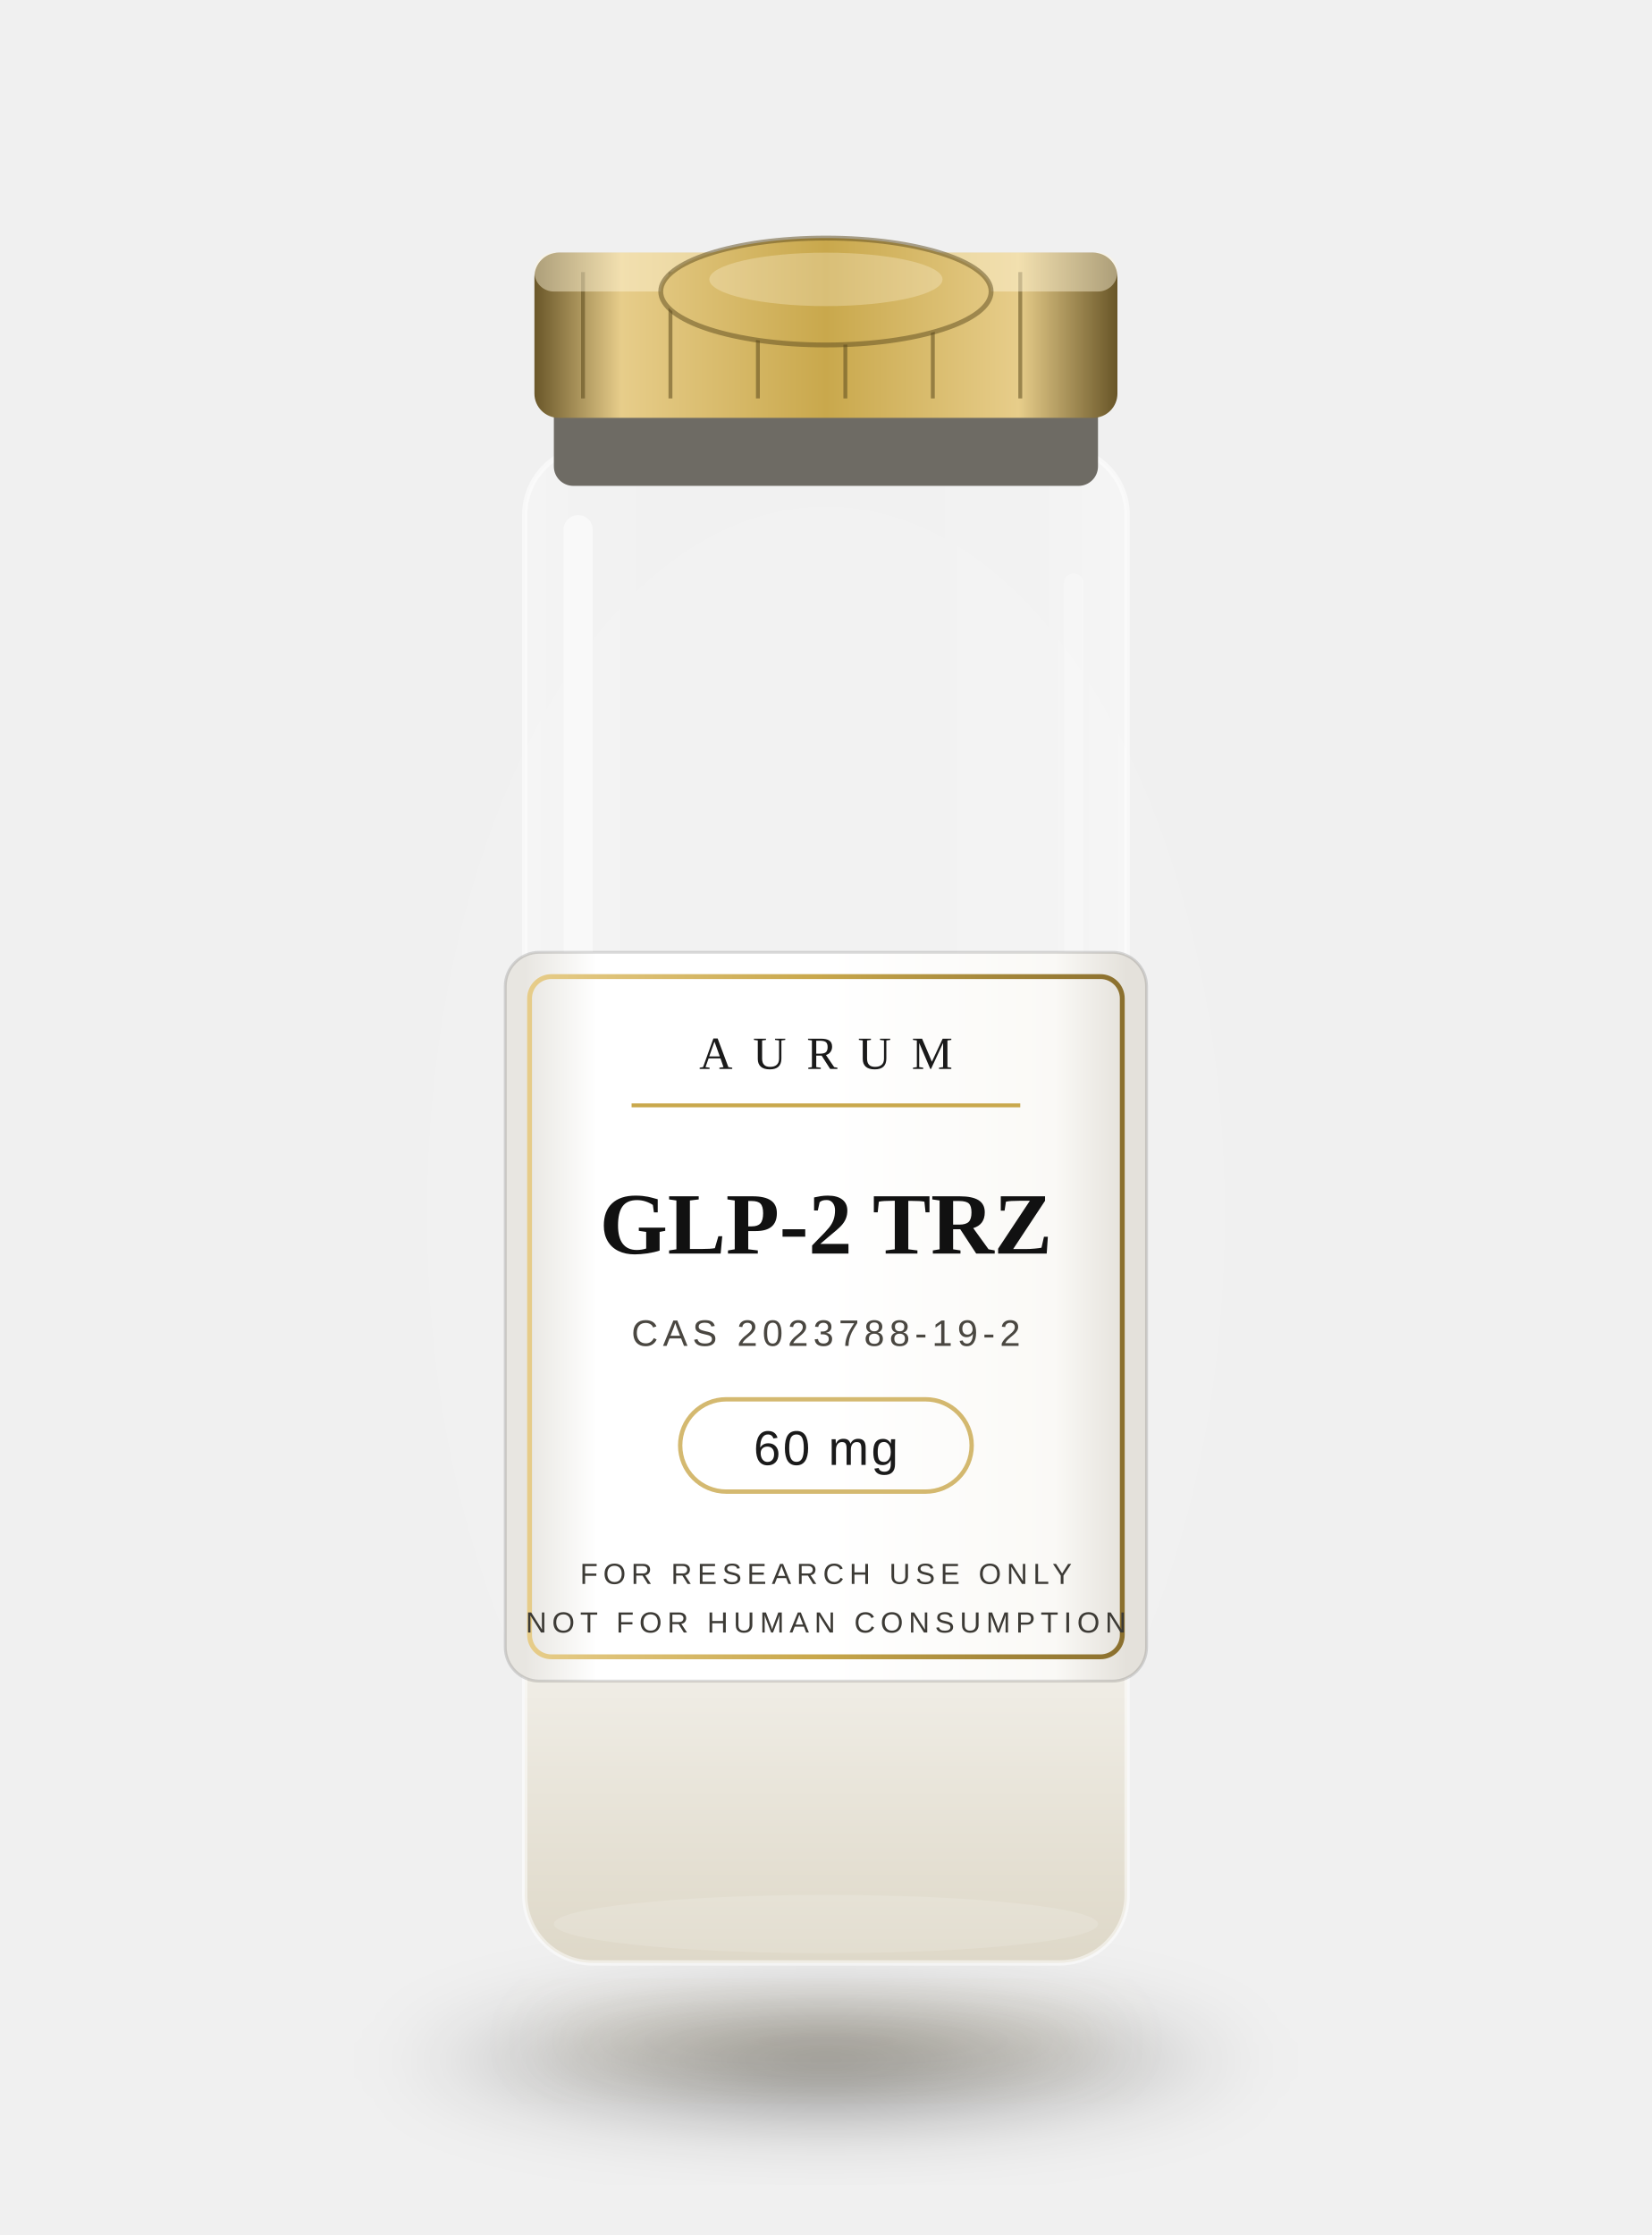
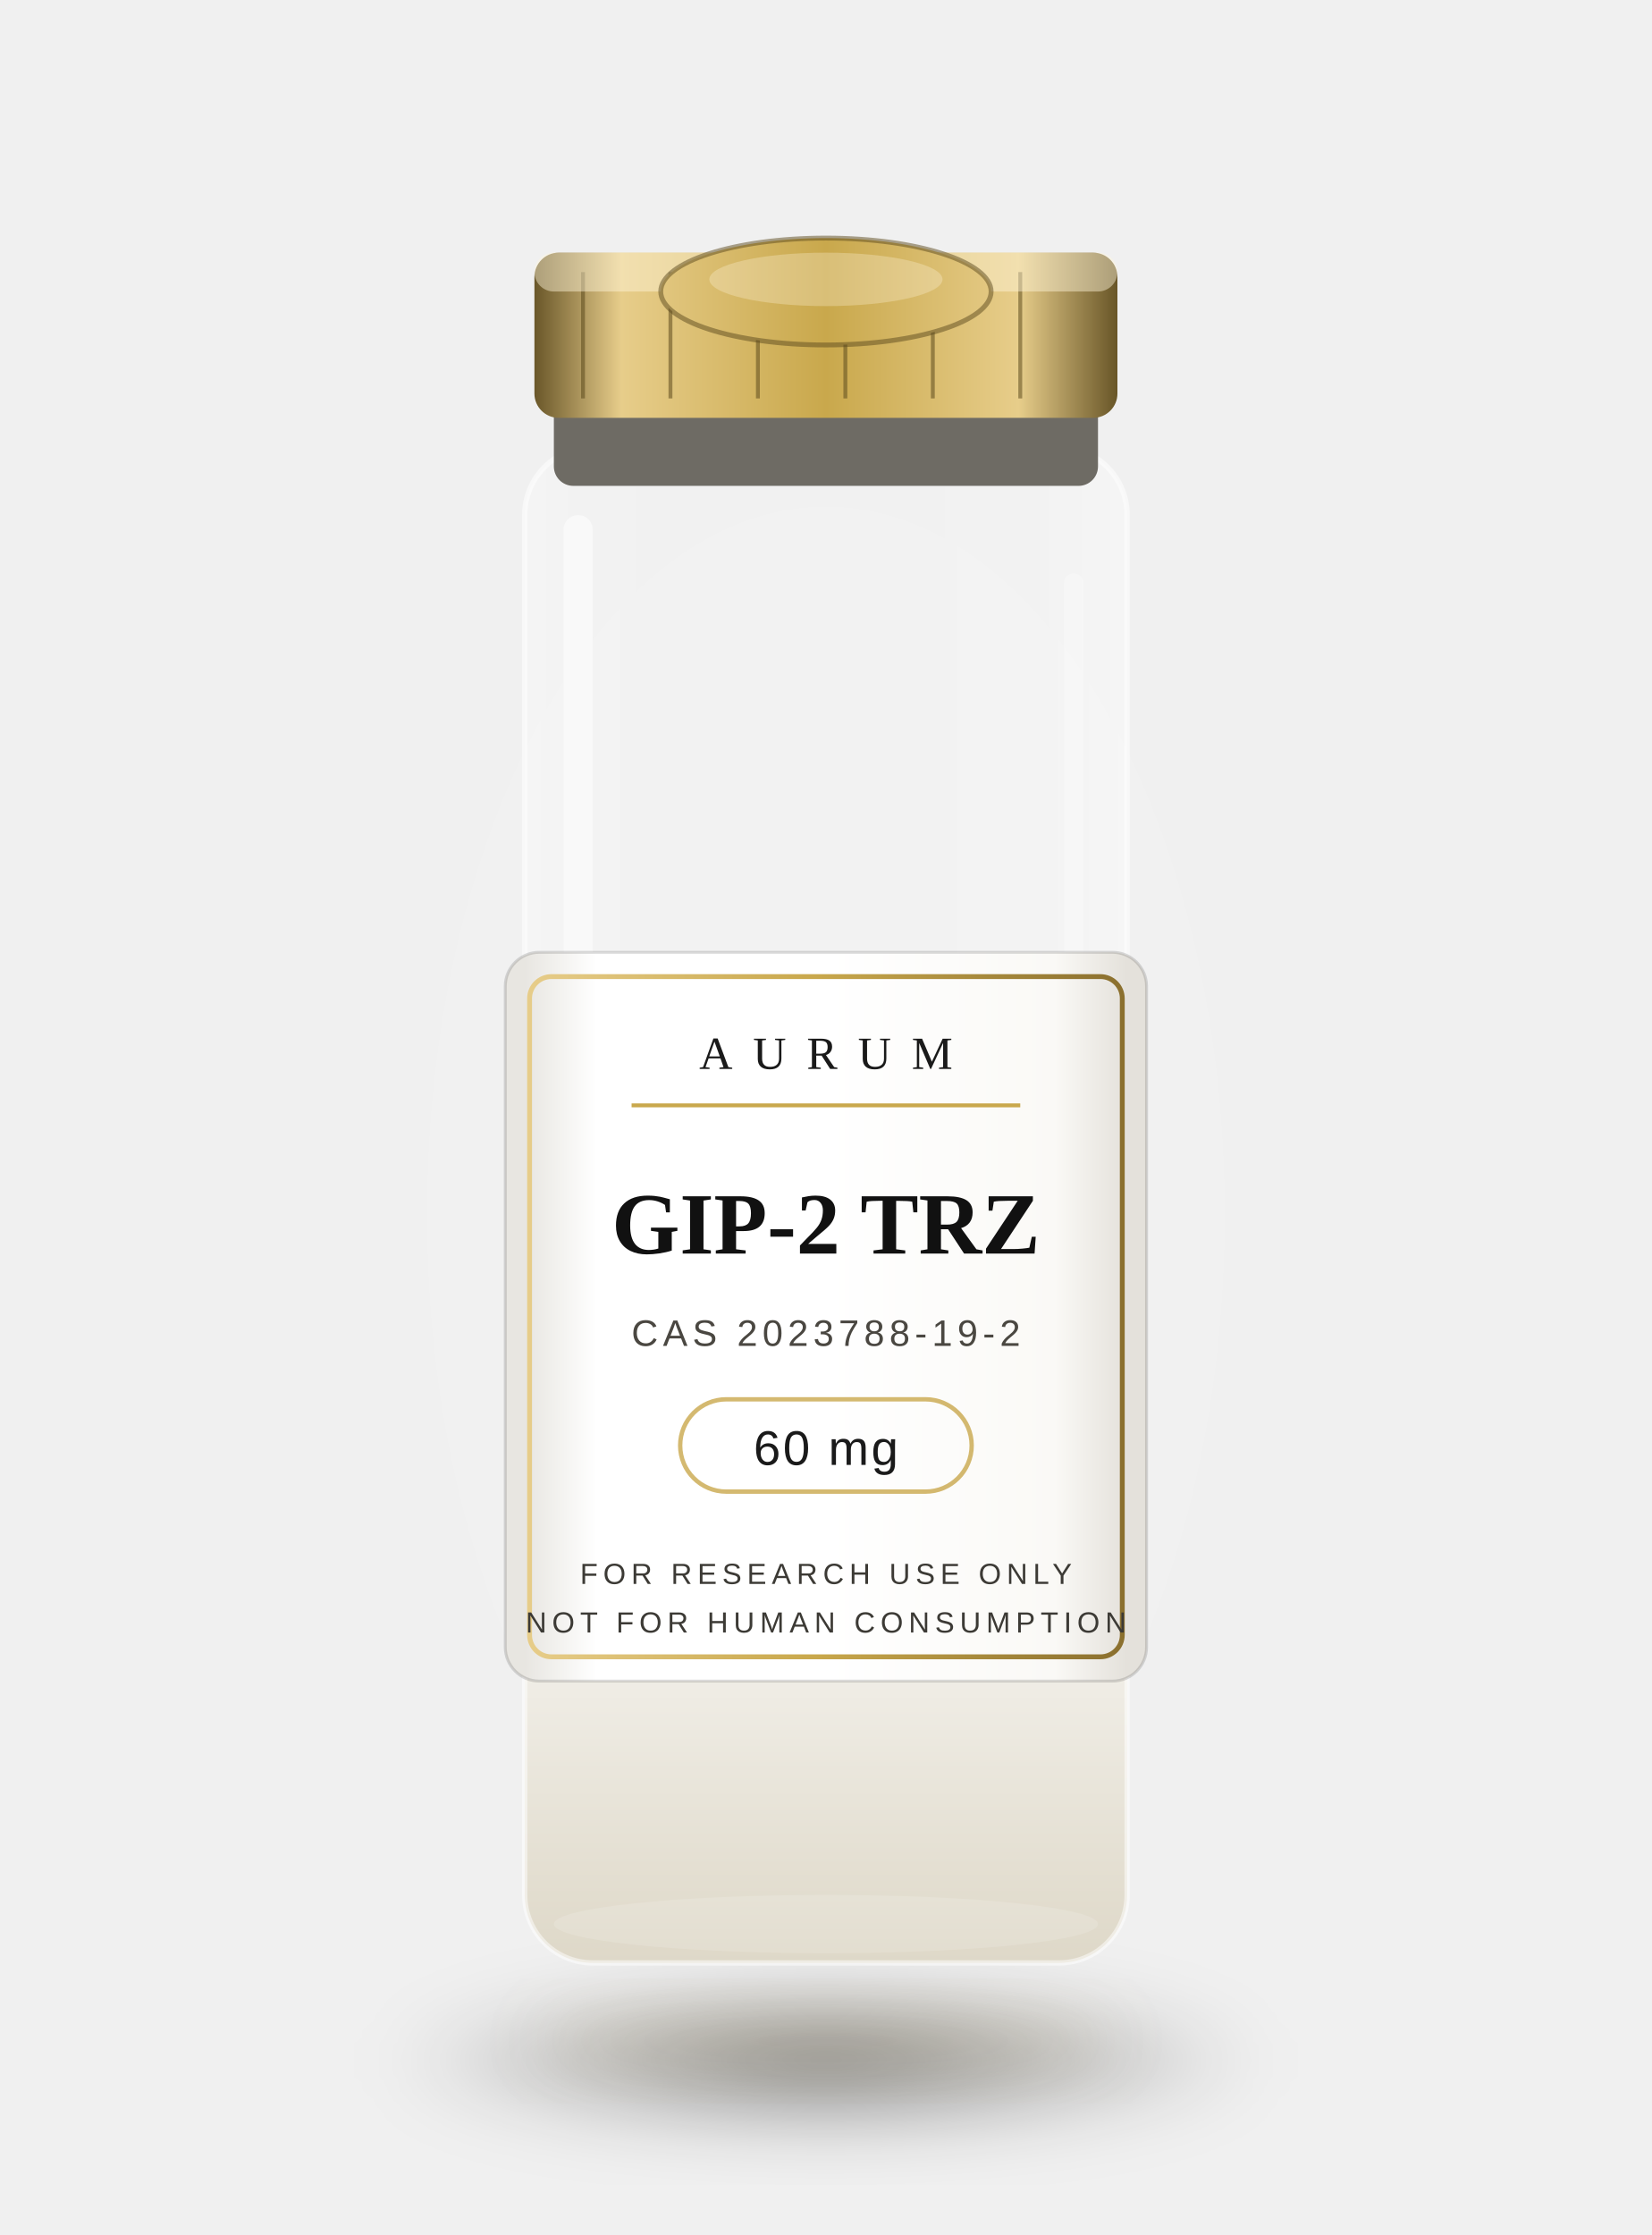
- <svg xmlns="http://www.w3.org/2000/svg" width="340" height="460" viewBox="0 0 340 460" fill="none" role="img" aria-label="GLP-2 TRZ research vial packshot — clear glass vial with visible lyophilized powder, gold cap and white Aurum label">
+ <svg xmlns="http://www.w3.org/2000/svg" width="340" height="460" viewBox="0 0 340 460" fill="none" role="img" aria-label="GIP-2 TRZ research vial packshot — clear glass vial with visible lyophilized powder, gold cap and white Aurum label">
  <defs>
    <clipPath id="glassglp2trz">
      <rect x="108" y="92" width="124" height="312" rx="14" />
    </clipPath>
    <linearGradient id="bodyglp2trz" x1="108" y1="0" x2="232" y2="0" gradientUnits="userSpaceOnUse">
      <stop offset="0" stop-color="#FFFFFF" stop-opacity="0.30" />
      <stop offset="0.09" stop-color="#FFFFFF" stop-opacity="0.13" />
      <stop offset="0.34" stop-color="#FFFFFF" stop-opacity="0.05" />
      <stop offset="0.62" stop-color="#FFFFFF" stop-opacity="0.07" />
      <stop offset="0.88" stop-color="#FFFFFF" stop-opacity="0.17" />
      <stop offset="1" stop-color="#FFFFFF" stop-opacity="0.34" />
    </linearGradient>
    <linearGradient id="capglp2trz" x1="108" y1="0" x2="232" y2="0" gradientUnits="userSpaceOnUse">
      <stop offset="0" stop-color="#5C4A1E" />
      <stop offset="0.16" stop-color="#E7CD8A" />
      <stop offset="0.5" stop-color="#C9A84C" />
      <stop offset="0.82" stop-color="#E7CD8A" />
      <stop offset="1" stop-color="#5C4A1E" />
    </linearGradient>
    <linearGradient id="labelglp2trz" x1="108" y1="0" x2="232" y2="0" gradientUnits="userSpaceOnUse">
      <stop offset="0" stop-color="#E8E6E1" />
      <stop offset="0.12" stop-color="#FFFFFF" />
      <stop offset="0.5" stop-color="#FFFFFF" />
      <stop offset="0.88" stop-color="#FAF9F6" />
      <stop offset="1" stop-color="#E4E1DB" />
    </linearGradient>
    <linearGradient id="frameglp2trz" x1="108" y1="0" x2="232" y2="0" gradientUnits="userSpaceOnUse">
      <stop offset="0" stop-color="#E7CD8A" />
      <stop offset="0.48" stop-color="#C9A84C" />
      <stop offset="1" stop-color="#8A6F2E" />
    </linearGradient>
    <linearGradient id="liqglp2trz" x1="0" y1="238" x2="0" y2="404" gradientUnits="userSpaceOnUse">
      <stop offset="0" stop-color="#FFFFFF" stop-opacity="0.30" />
      <stop offset="0.55" stop-color="#FFFFFF" stop-opacity="0.42" />
      <stop offset="1" stop-color="#FFFFFF" stop-opacity="0.58" />
    </linearGradient>
    <linearGradient id="cakeglp2trz" x1="0" y1="295" x2="0" y2="404" gradientUnits="userSpaceOnUse">
      <stop offset="0" stop-color="#FFFFFF" />
      <stop offset="1" stop-color="#DED8C8" />
    </linearGradient>
    <radialGradient id="grdglp2trz" cx="0.5" cy="0.5" r="0.5">
      <stop offset="0" stop-color="#000" stop-opacity="0.5" />
      <stop offset="1" stop-color="#000" stop-opacity="0" />
    </radialGradient>
    <filter id="softglp2trz" x="-30%" y="-30%" width="160%" height="160%">
      <feGaussianBlur stdDeviation="7" />
    </filter>
  </defs>
  <ellipse cx="170" cy="424" rx="92" ry="16" fill="url(#grdglp2trz)" filter="url(#softglp2trz)" />
  <ellipse cx="170" cy="420" rx="60" ry="8" fill="#C9A84C" opacity="0.1" filter="url(#softglp2trz)" />
  <ellipse cx="170" cy="250" rx="86" ry="150" fill="#FFFFFF" opacity="0.05" filter="url(#softglp2trz)" />
  <rect x="108" y="92" width="124" height="312" rx="14" fill="url(#bodyglp2trz)" />
  <g clip-path="url(#glassglp2trz)">
    <path d="M108 305 Q140 293 170 300 Q200 307 232 302 L232 404 L108 404 Z" fill="url(#cakeglp2trz)" />
    <path d="M108 305 Q140 293 170 300 Q200 307 232 302" fill="none" stroke="#FFFFFF" stroke-width="1.8" opacity="0.75" />
    <ellipse cx="148" cy="332" rx="24" ry="9" fill="#FFFFFF" opacity="0.3" />
  </g>
  <rect x="108" y="92" width="124" height="312" rx="14" fill="none" stroke="#FFFFFF" stroke-opacity="0.5" stroke-width="1.1" />
  <rect x="116" y="106" width="6" height="152" rx="3" fill="#FFFFFF" opacity="0.5" />
  <rect x="219" y="118" width="4" height="142" rx="2" fill="#FFFFFF" opacity="0.28" />
  <ellipse cx="170" cy="396" rx="56" ry="6" fill="#FFFFFF" opacity="0.14" />
  <rect x="114" y="78" width="112" height="22" rx="4" fill="#6E6B64" />
  <rect x="114" y="78" width="112" height="7" rx="3" fill="#8A867D" />
  <rect x="110" y="52" width="120" height="34" rx="5" fill="url(#capglp2trz)" />
  <g stroke="#5C4A1E" stroke-width="0.8" opacity="0.55">
    <path d="M120 56v26M138 56v26M156 56v26M174 56v26M192 56v26M210 56v26" />
  </g>
  <rect x="110" y="52" width="120" height="8" rx="4" fill="#FFF6DC" opacity="0.45" />
  <ellipse cx="170" cy="60" rx="34" ry="11" fill="url(#capglp2trz)" />
  <ellipse cx="170" cy="60" rx="34" ry="11" fill="none" stroke="#5C4A1E" stroke-opacity="0.5" stroke-width="1" />
  <ellipse cx="170" cy="57.5" rx="24" ry="5.5" fill="#FFF6DC" opacity="0.3" />
  <rect x="104" y="196" width="132" height="150" rx="7" fill="url(#labelglp2trz)" />
  <rect x="104" y="196" width="132" height="150" rx="7" fill="none" stroke="#000000" stroke-opacity="0.14" stroke-width="0.6" />
  <rect x="109" y="201" width="122" height="140" rx="4.5" fill="none" stroke="url(#frameglp2trz)" stroke-width="1" />
  <text x="170" y="220" text-anchor="middle" font-family="Georgia,'Times New Roman',serif" font-size="9.5" letter-spacing="4.2" fill="#1A1A1A">AURUM</text>
  <line x1="130" y1="227.5" x2="210" y2="227.5" stroke="#C9A84C" stroke-width="0.8" />
-   <text x="170" y="258" text-anchor="middle" font-family="Georgia,'Times New Roman',serif" font-size="18" font-weight="bold" fill="#111111">GLP-2 TRZ</text>
+   <text x="170" y="258" text-anchor="middle" font-family="Georgia,'Times New Roman',serif" font-size="18" font-weight="bold" fill="#111111">GIP-2 TRZ</text>
  <text x="170" y="277" text-anchor="middle" font-family="'Helvetica Neue',Arial,sans-serif" font-size="7.6" letter-spacing="1" fill="#4A4741">CAS 2023788-19-2</text>
  <g>
    <rect x="140" y="288" width="60" height="19" rx="9.5" fill="none" stroke="#C9A84C" stroke-opacity="0.8" stroke-width="0.9" />
    <text x="170" y="301.5" text-anchor="middle" font-family="'Helvetica Neue',Arial,sans-serif" font-size="10" letter-spacing="0.5" fill="#1A1A1A">60 mg</text>
  </g>
  <text x="170" y="326" text-anchor="middle" font-family="'Helvetica Neue',Arial,sans-serif" font-size="6" letter-spacing="1.1" fill="#3C3A35">FOR RESEARCH USE ONLY</text>
  <text x="170" y="336" text-anchor="middle" font-family="'Helvetica Neue',Arial,sans-serif" font-size="6" letter-spacing="1.1" fill="#3C3A35">NOT FOR HUMAN CONSUMPTION</text>
</svg>
